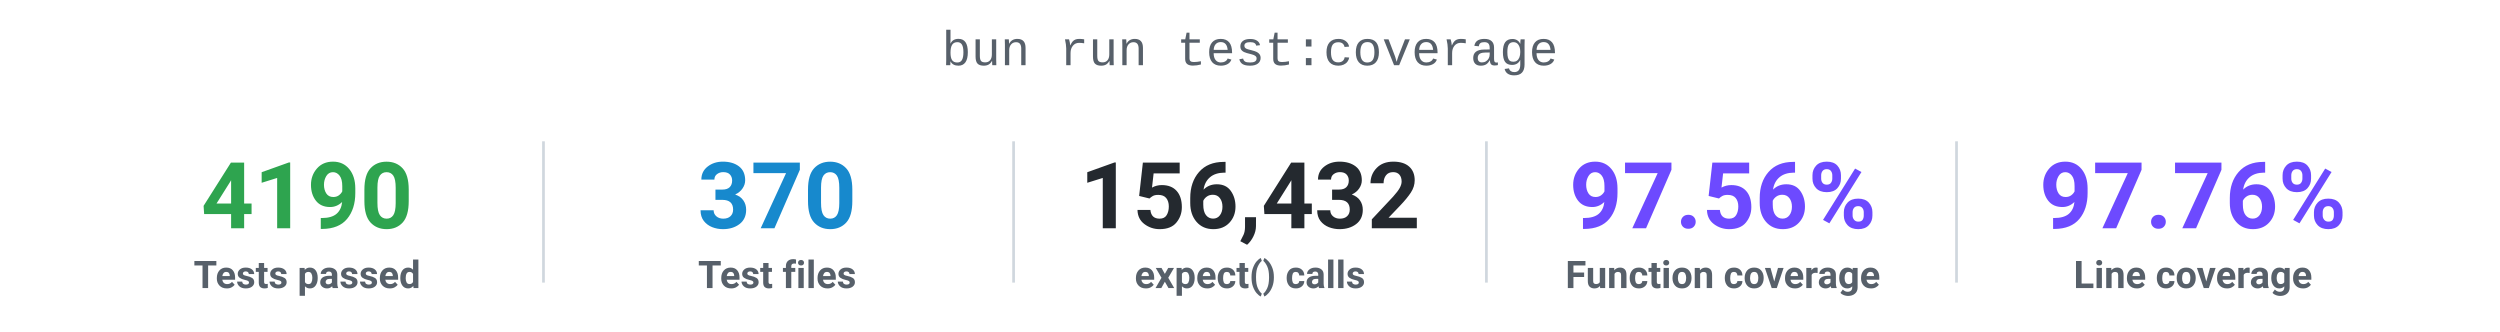
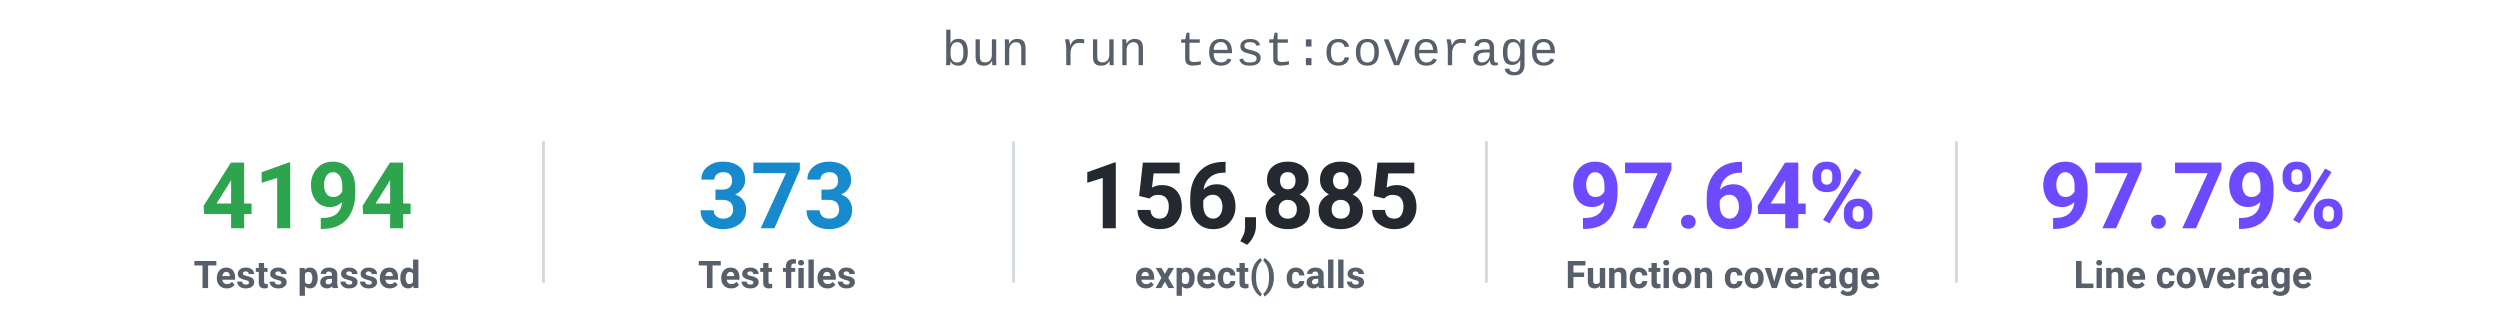
- <svg xmlns="http://www.w3.org/2000/svg" viewBox="0 0 920 122" width="920" height="122" role="img" aria-label="bun run test:coverage — 4190 tests passed, 370 test files, 156,432 expect() calls, 97.56% function coverage, 97.76% line coverage">
+ <svg xmlns="http://www.w3.org/2000/svg" viewBox="0 0 920 122" width="920" height="122" role="img" aria-label="bun run test:coverage — 4194 tests passed, 373 test files, 156,885 expect() calls, 97.64% function coverage, 97.79% line coverage">
  <style>
    .cmd { font-family: ui-monospace, SFMono-Regular, 'SF Mono', Menlo, Consolas, 'Liberation Mono', monospace; font-weight: 500; font-size: 18px; }
    .val { font-family: system-ui, -apple-system, BlinkMacSystemFont, 'Segoe UI', Roboto, sans-serif; font-weight: 700; font-size: 34px; }
    .lbl { font-family: system-ui, -apple-system, BlinkMacSystemFont, 'Segoe UI', Roboto, sans-serif; font-weight: 600; font-size: 14px; }
  </style>
  <text x="460" y="24" text-anchor="middle" class="cmd" fill="#57606a">bun run test:coverage</text>
  <line x1="200" y1="52" x2="200" y2="104" stroke="#d0d7de" stroke-width="1" />
  <line x1="373" y1="52" x2="373" y2="104" stroke="#d0d7de" stroke-width="1" />
  <line x1="547" y1="52" x2="547" y2="104" stroke="#d0d7de" stroke-width="1" />
  <line x1="720" y1="52" x2="720" y2="104" stroke="#d0d7de" stroke-width="1" />
-   <text x="113" y="84" text-anchor="middle" class="val" fill="#2ea44f">4190</text>
+   <text x="113" y="84" text-anchor="middle" class="val" fill="#2ea44f">4194</text>
  <text x="113" y="106" text-anchor="middle" class="lbl" fill="#57606a">Tests passed</text>
-   <text x="286" y="84" text-anchor="middle" class="val" fill="#1789cd">370</text>
+   <text x="286" y="84" text-anchor="middle" class="val" fill="#1789cd">373</text>
  <text x="286" y="106" text-anchor="middle" class="lbl" fill="#57606a">Test files</text>
-   <text x="460" y="84" text-anchor="middle" class="val" fill="#24292f">156,432</text>
+   <text x="460" y="84" text-anchor="middle" class="val" fill="#24292f">156,885</text>
  <text x="460" y="106" text-anchor="middle" class="lbl" fill="#57606a">expect() calls</text>
-   <text x="634" y="84" text-anchor="middle" class="val" fill="#6d4aff">97.56%</text>
+   <text x="634" y="84" text-anchor="middle" class="val" fill="#6d4aff">97.64%</text>
  <text x="634" y="106" text-anchor="middle" class="lbl" fill="#57606a">Function coverage</text>
-   <text x="807" y="84" text-anchor="middle" class="val" fill="#6d4aff">97.76%</text>
+   <text x="807" y="84" text-anchor="middle" class="val" fill="#6d4aff">97.79%</text>
  <text x="807" y="106" text-anchor="middle" class="lbl" fill="#57606a">Line coverage</text>
</svg>
